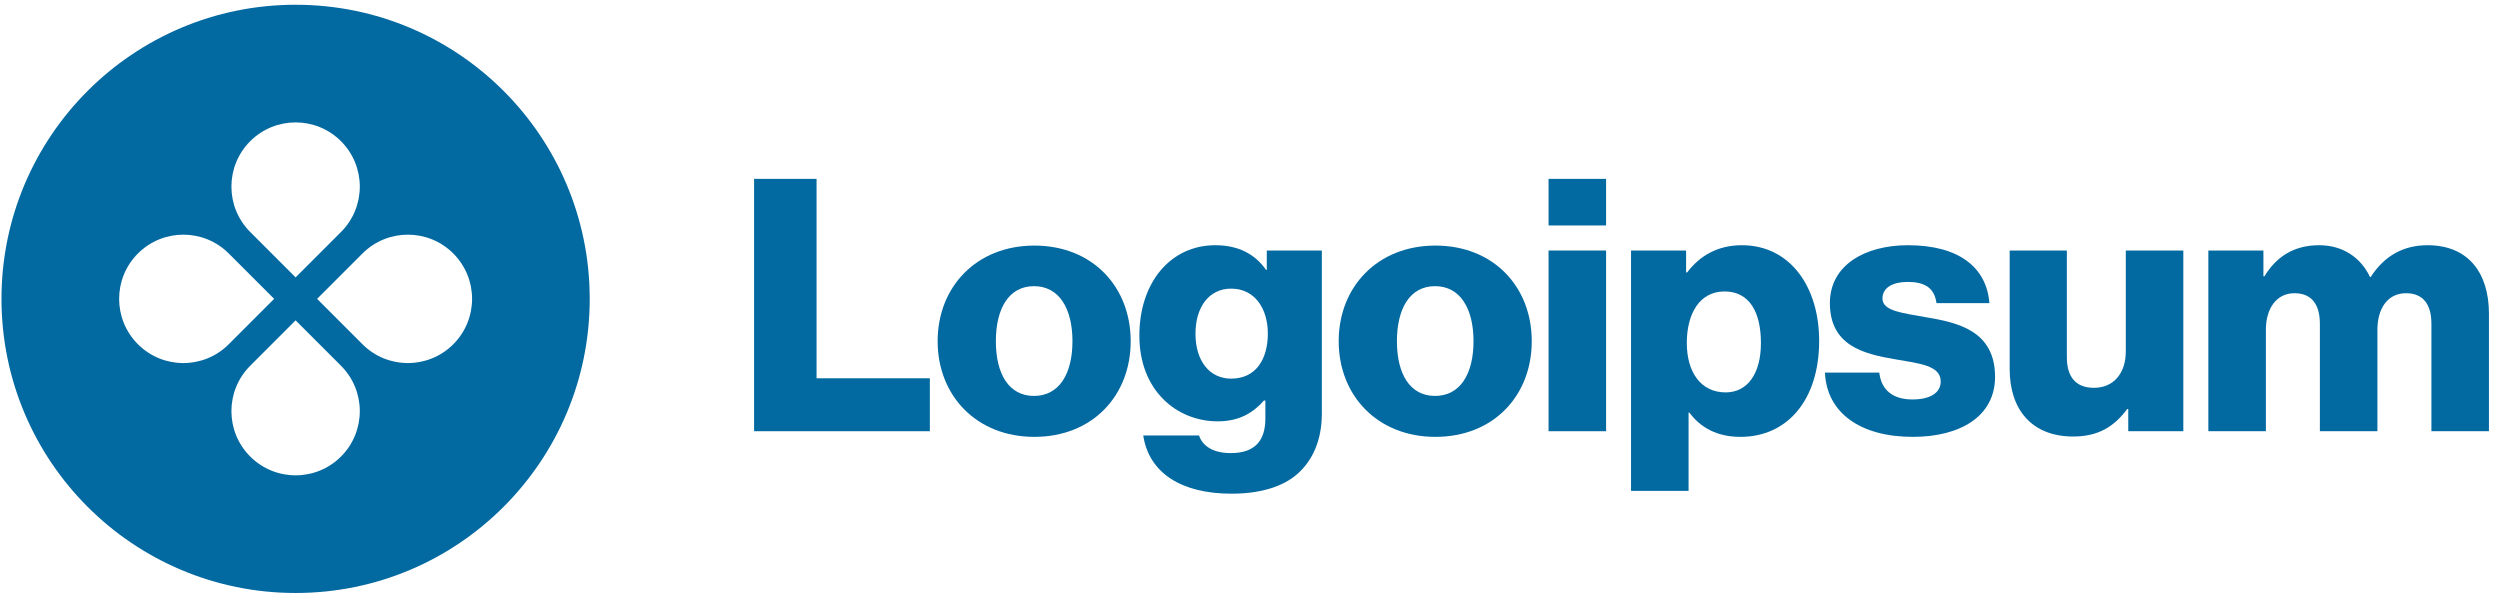
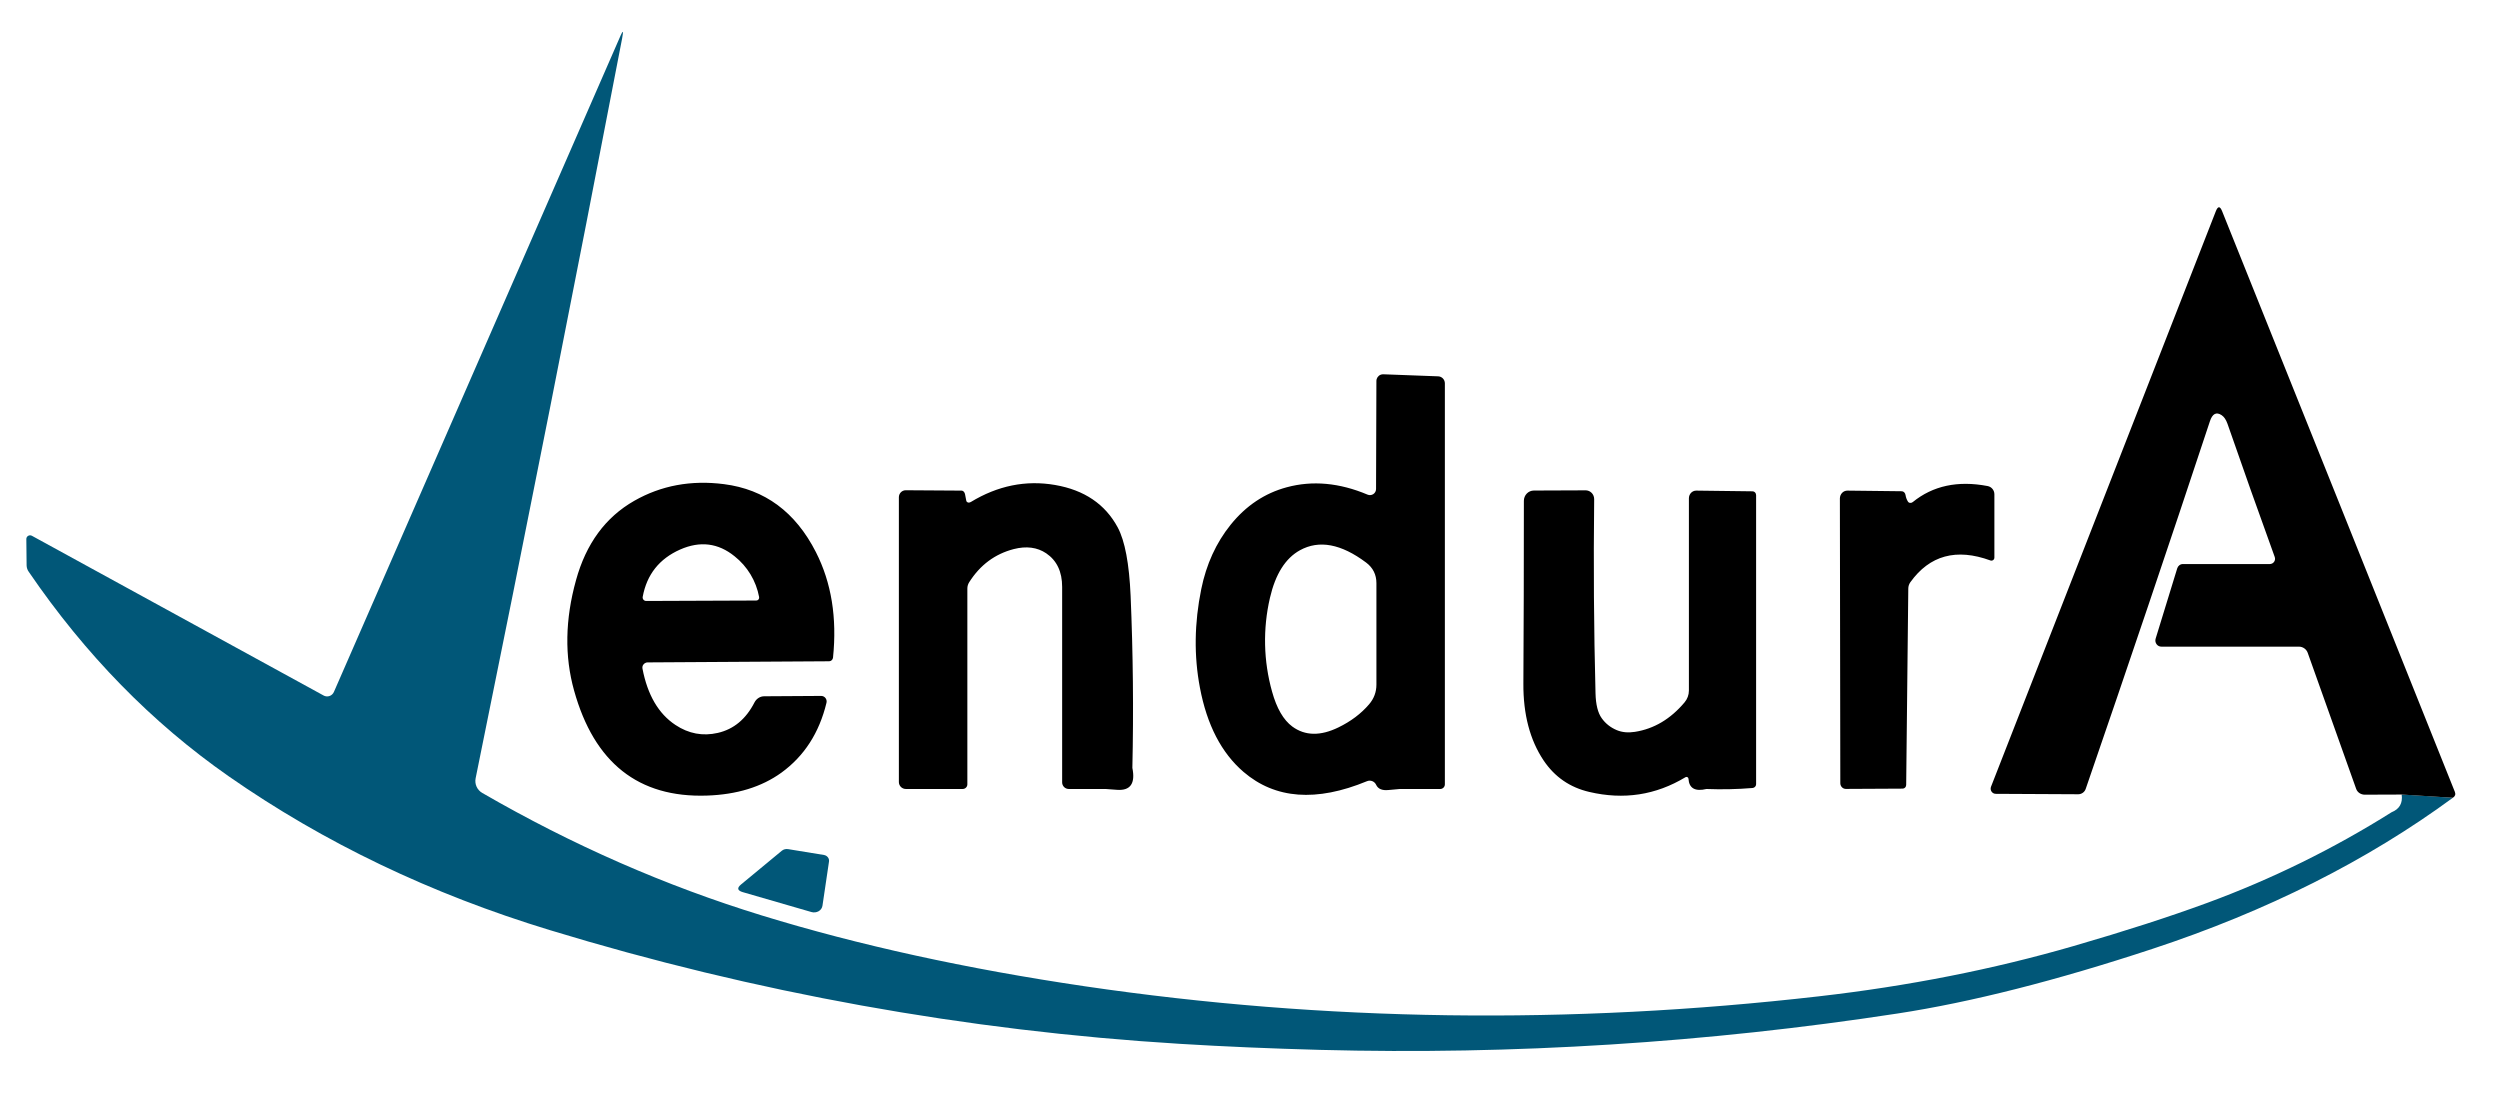
- <svg xmlns="http://www.w3.org/2000/svg" id="logo-52" width="170" height="41" viewBox="0 0 170 41" fill="none">
-   <path d="M51.278 29.323H63.23V25.723H55.526V12.163H51.278V29.323Z" class="cneutral" fill="#0369a1" />
-   <path d="M70.311 26.923C68.607 26.923 67.719 25.435 67.719 23.203C67.719 20.971 68.607 19.459 70.311 19.459C72.015 19.459 72.927 20.971 72.927 23.203C72.927 25.435 72.015 26.923 70.311 26.923ZM70.335 29.707C74.295 29.707 76.887 26.899 76.887 23.203C76.887 19.507 74.295 16.699 70.335 16.699C66.399 16.699 63.759 19.507 63.759 23.203C63.759 26.899 66.399 29.707 70.335 29.707Z" class="cneutral" fill="#0369a1" />
-   <path d="M83.741 33.571C85.565 33.571 87.173 33.163 88.253 32.203C89.237 31.315 89.885 29.971 89.885 28.123V17.035H86.141V18.355H86.093C85.373 17.323 84.269 16.675 82.637 16.675C79.589 16.675 77.477 19.219 77.477 22.819C77.477 26.587 80.045 28.651 82.805 28.651C84.293 28.651 85.229 28.051 85.949 27.235H86.045V28.459C86.045 29.947 85.349 30.811 83.693 30.811C82.397 30.811 81.749 30.259 81.533 29.611H77.741C78.125 32.179 80.357 33.571 83.741 33.571ZM83.717 25.747C82.253 25.747 81.293 24.547 81.293 22.699C81.293 20.827 82.253 19.627 83.717 19.627C85.349 19.627 86.213 21.019 86.213 22.675C86.213 24.403 85.421 25.747 83.717 25.747Z" class="cneutral" fill="#0369a1" />
-   <path d="M97.583 26.923C95.879 26.923 94.991 25.435 94.991 23.203C94.991 20.971 95.879 19.459 97.583 19.459C99.287 19.459 100.199 20.971 100.199 23.203C100.199 25.435 99.287 26.923 97.583 26.923ZM97.607 29.707C101.567 29.707 104.159 26.899 104.159 23.203C104.159 19.507 101.567 16.699 97.607 16.699C93.671 16.699 91.031 19.507 91.031 23.203C91.031 26.899 93.671 29.707 97.607 29.707Z" class="cneutral" fill="#0369a1" />
-   <path d="M105.302 29.323H109.214V17.035H105.302V29.323ZM105.302 15.331H109.214V12.163H105.302V15.331Z" class="cneutral" fill="#0369a1" />
-   <path d="M110.911 33.379H114.823V28.051H114.871C115.639 29.083 116.767 29.707 118.351 29.707C121.567 29.707 123.703 27.163 123.703 23.179C123.703 19.483 121.711 16.675 118.447 16.675C116.767 16.675 115.567 17.419 114.727 18.523H114.655V17.035H110.911V33.379ZM117.343 26.683C115.663 26.683 114.703 25.315 114.703 23.323C114.703 21.331 115.567 19.819 117.271 19.819C118.951 19.819 119.743 21.211 119.743 23.323C119.743 25.411 118.831 26.683 117.343 26.683Z" class="cneutral" fill="#0369a1" />
-   <path d="M130.072 29.707C133.288 29.707 135.664 28.315 135.664 25.627C135.664 22.483 133.12 21.931 130.96 21.571C129.4 21.283 128.008 21.163 128.008 20.299C128.008 19.531 128.752 19.171 129.712 19.171C130.792 19.171 131.536 19.507 131.68 20.611H135.28C135.088 18.187 133.216 16.675 129.736 16.675C126.832 16.675 124.432 18.019 124.432 20.611C124.432 23.491 126.712 24.067 128.848 24.427C130.48 24.715 131.968 24.835 131.968 25.939C131.968 26.731 131.224 27.163 130.048 27.163C128.752 27.163 127.936 26.563 127.792 25.339H124.096C124.216 28.051 126.472 29.707 130.072 29.707Z" class="cneutral" fill="#0369a1" />
-   <path d="M140.978 29.683C142.682 29.683 143.762 29.011 144.65 27.811H144.722V29.323H148.466V17.035H144.554V23.899C144.554 25.363 143.738 26.371 142.394 26.371C141.146 26.371 140.546 25.627 140.546 24.283V17.035H136.658V25.099C136.658 27.835 138.146 29.683 140.978 29.683Z" class="cneutral" fill="#0369a1" />
-   <path d="M150.168 29.323H154.08V22.435C154.08 20.971 154.8 19.939 156.024 19.939C157.2 19.939 157.752 20.707 157.752 22.027V29.323H161.664V22.435C161.664 20.971 162.36 19.939 163.608 19.939C164.784 19.939 165.336 20.707 165.336 22.027V29.323H169.248V21.331C169.248 18.571 167.856 16.675 165.072 16.675C163.488 16.675 162.168 17.347 161.208 18.835H161.16C160.536 17.515 159.312 16.675 157.704 16.675C155.928 16.675 154.752 17.515 153.984 18.787H153.912V17.035H150.168V29.323Z" class="cneutral" fill="#0369a1" />
-   <path fill-rule="evenodd" clip-rule="evenodd" d="M20.101 40.323C31.147 40.323 40.101 31.369 40.101 20.323C40.101 9.278 31.147 0.323 20.101 0.323C9.056 0.323 0.101 9.278 0.101 20.323C0.101 31.369 9.056 40.323 20.101 40.323ZM23.188 15.776C24.893 14.071 24.893 11.307 23.188 9.602C21.483 7.897 18.719 7.897 17.015 9.602C15.31 11.307 15.31 14.071 17.015 15.776L20.101 18.863L23.188 15.776ZM24.649 23.41C26.354 25.115 29.118 25.115 30.823 23.41C32.528 21.705 32.528 18.941 30.823 17.236C29.118 15.531 26.354 15.531 24.649 17.236L21.562 20.323L24.649 23.41ZM23.188 31.045C24.893 29.34 24.893 26.576 23.188 24.871L20.101 21.784L17.015 24.871C15.31 26.576 15.31 29.34 17.015 31.045C18.719 32.749 21.483 32.749 23.188 31.045ZM9.38 23.41C7.675 21.705 7.675 18.941 9.38 17.236C11.085 15.531 13.849 15.531 15.554 17.236L18.641 20.323L15.554 23.41C13.849 25.115 11.085 25.115 9.38 23.41Z" class="ccustom" fill="#0369a1" />
+ <svg xmlns="http://www.w3.org/2000/svg" width="171" height="75" fill="none">
+   <path fill="#015778" d="M42.553 2.63a4701.615 4701.615 0 0 1-10.02 50.606.939.939 0 0 0 .452 1c6.167 3.567 12.545 6.362 19.132 8.384 6.615 2.032 13.979 3.646 22.09 4.842 16.402 2.413 33.136 2.642 50.2.687 6.133-.702 11.943-1.85 17.432-3.442 3.497-1.013 6.544-1.997 9.141-2.952a67.474 67.474 0 0 0 12.604-6.197c.541-.218.771-.622.691-1.212l3.502.221c-5.867 4.308-12.718 7.754-20.554 10.337-6.596 2.176-12.402 3.649-17.417 4.418a222.094 222.094 0 0 1-39.503 2.49c-3.372-.09-6.57-.227-9.597-.413A186.839 186.839 0 0 1 37.61 63.62c-8.133-2.474-15.457-5.982-21.97-10.524-5.249-3.663-9.806-8.323-13.67-13.98a.785.785 0 0 1-.15-.438l-.019-1.808a.25.25 0 0 1 .127-.22.26.26 0 0 1 .258 0l19.948 10.922a.5.5 0 0 0 .585-.074.513.513 0 0 0 .121-.171c6.523-14.93 13.062-29.9 19.617-44.913.16-.369.192-.297.096.216Z" />
+   <path fill="#000" d="M151.561 14.452c.144-.365.288-.367.432-.005 5.319 13.24 10.627 26.483 15.923 39.726.061.16.015.292-.139.394l-3.502-.22-2.526.009a.651.651 0 0 1-.362-.109.578.578 0 0 1-.224-.285l-3.315-9.308a.638.638 0 0 0-.6-.423h-9.41a.402.402 0 0 1-.331-.17.43.43 0 0 1-.063-.373l1.48-4.818a.416.416 0 0 1 .147-.209.393.393 0 0 1 .237-.08h5.947a.359.359 0 0 0 .336-.485 708.01 708.01 0 0 1-3.233-9.115c-.099-.279-.234-.475-.403-.587-.362-.237-.628-.096-.798.423a2205.417 2205.417 0 0 1-8.497 25.15.54.54 0 0 1-.499.36l-5.649-.029a.347.347 0 0 1-.291-.154.37.37 0 0 1-.059-.161.367.367 0 0 1 .023-.17l15.376-39.361ZM94.617 25.601l3.756.14a.473.473 0 0 1 .324.147c.085.09.132.209.132.333V53.65a.318.318 0 0 1-.317.317h-2.766c-.016 0-.28.024-.793.072-.423.039-.698-.081-.826-.36a.485.485 0 0 0-.625-.245c-3.468 1.432-6.282 1.22-8.444-.635-1.508-1.295-2.503-3.215-2.983-5.76-.413-2.173-.383-4.421.091-6.745.346-1.698 1.016-3.165 2.008-4.399 1.05-1.304 2.331-2.16 3.843-2.567 1.758-.474 3.6-.306 5.524.505a.418.418 0 0 0 .581-.38l.024-7.394a.46.46 0 0 1 .292-.428.447.447 0 0 1 .179-.029Zm-1.172 12.88c-1.71-1.282-3.218-1.564-4.525-.846-.996.548-1.681 1.634-2.056 3.26a12.934 12.934 0 0 0 .144 6.408c.317 1.147.78 1.945 1.388 2.394.871.638 1.922.657 3.151.058.852-.414 1.552-.94 2.1-1.582.332-.388.5-.836.5-1.346v-6.938c0-.586-.235-1.056-.702-1.408ZM55.81 37.77c1.06 2.082 1.45 4.488 1.168 7.216a.284.284 0 0 1-.088.173.264.264 0 0 1-.177.072l-12.412.077a.363.363 0 0 0-.352.27.351.351 0 0 0-.003.158c.346 1.8 1.097 3.085 2.253 3.85.903.6 1.87.781 2.901.544 1.089-.25 1.925-.946 2.508-2.087a.787.787 0 0 1 .278-.305.72.72 0 0 1 .384-.113l3.896-.024a.37.37 0 0 1 .297.145.38.38 0 0 1 .068.326c-.496 2.055-1.524 3.647-3.084 4.779-1.354.977-3.055 1.5-5.101 1.567-4.675.154-7.701-2.24-9.078-7.182-.657-2.35-.614-4.866.13-7.548.688-2.5 2.017-4.311 3.986-5.433 1.838-1.048 3.883-1.428 6.134-1.14 2.795.356 4.893 1.907 6.292 4.654Zm-5.567.278c-1.117-.907-2.357-1.06-3.718-.462-1.428.632-2.283 1.71-2.564 3.236a.24.24 0 0 0 .235.284l7.536-.03a.192.192 0 0 0 .152-.073.202.202 0 0 0 .04-.166 4.64 4.64 0 0 0-1.68-2.789ZM72.17 33.173c1.999.346 3.425 1.313 4.28 2.899.494.92.788 2.48.884 4.678.167 3.923.207 7.848.12 11.774.215 1.067-.134 1.567-1.047 1.5-.509-.038-.773-.058-.792-.058h-2.512a.452.452 0 0 1-.452-.452v-13.37c0-1.038-.364-1.804-1.09-2.298-.615-.413-1.357-.51-2.224-.288-1.281.333-2.295 1.086-3.04 2.26a.804.804 0 0 0-.13.442v13.389a.318.318 0 0 1-.318.317h-3.89a.475.475 0 0 1-.476-.476V34.01a.485.485 0 0 1 .138-.339.467.467 0 0 1 .333-.138l3.819.025c.052 0 .104.024.147.069a.354.354 0 0 1 .088.176l.086.447a.143.143 0 0 0 .038.073.17.17 0 0 0 .075.045c.03.01.062.012.095.007a.255.255 0 0 0 .095-.034c1.85-1.125 3.775-1.514 5.774-1.168ZM135.95 33.245a.57.57 0 0 1 .466.563v4.336a.2.2 0 0 1-.174.202.199.199 0 0 1-.095-.01c-2.332-.852-4.158-.355-5.481 1.491a.755.755 0 0 0-.139.438l-.144 13.427a.266.266 0 0 1-.072.177.235.235 0 0 1-.169.073l-3.881.02a.367.367 0 0 1-.271-.113.397.397 0 0 1-.113-.277l-.029-19.48a.56.56 0 0 1 .153-.381.503.503 0 0 1 .366-.153l3.713.043c.061 0 .121.027.169.075a.335.335 0 0 1 .09.185c.026.166.08.315.164.447a.178.178 0 0 0 .062.062.202.202 0 0 0 .086.028.245.245 0 0 0 .183-.057c1.377-1.118 3.082-1.484 5.116-1.096ZM104.915 33.553l3.535-.014a.586.586 0 0 1 .548.374.61.61 0 0 1 .043.231c-.051 4.49-.021 8.914.092 13.27.019.778.161 1.35.427 1.716.259.362.602.633 1.028.812.365.151.78.19 1.244.116 1.303-.205 2.434-.877 3.391-2.015a1.25 1.25 0 0 0 .298-.807V34.082a.54.54 0 0 1 .148-.374.495.495 0 0 1 .356-.15l3.853.048c.063 0 .124.028.17.077.045.05.07.117.07.187v19.77a.254.254 0 0 1-.069.174.272.272 0 0 1-.171.085 25.951 25.951 0 0 1-3.156.068c-.778.185-1.188-.047-1.23-.698a.137.137 0 0 0-.02-.065.13.13 0 0 0-.05-.047.133.133 0 0 0-.132.002c-2.033 1.227-4.226 1.564-6.58 1.01-1.326-.308-2.368-1.026-3.127-2.154-.935-1.398-1.396-3.151-1.384-5.26.023-3.846.034-8.013.034-12.5 0-.186.072-.365.2-.496a.671.671 0 0 1 .482-.206Z" />
+   <path fill="#015778" d="m53.918 58.082 2.44.399a.426.426 0 0 1 .269.158.379.379 0 0 1 .077.289l-.447 3.02a.51.51 0 0 1-.086.218.55.55 0 0 1-.177.163.647.647 0 0 1-.49.055l-4.694-1.36c-.375-.109-.415-.285-.12-.529l2.79-2.307a.507.507 0 0 1 .203-.1.585.585 0 0 1 .235-.006Z" />
</svg>
